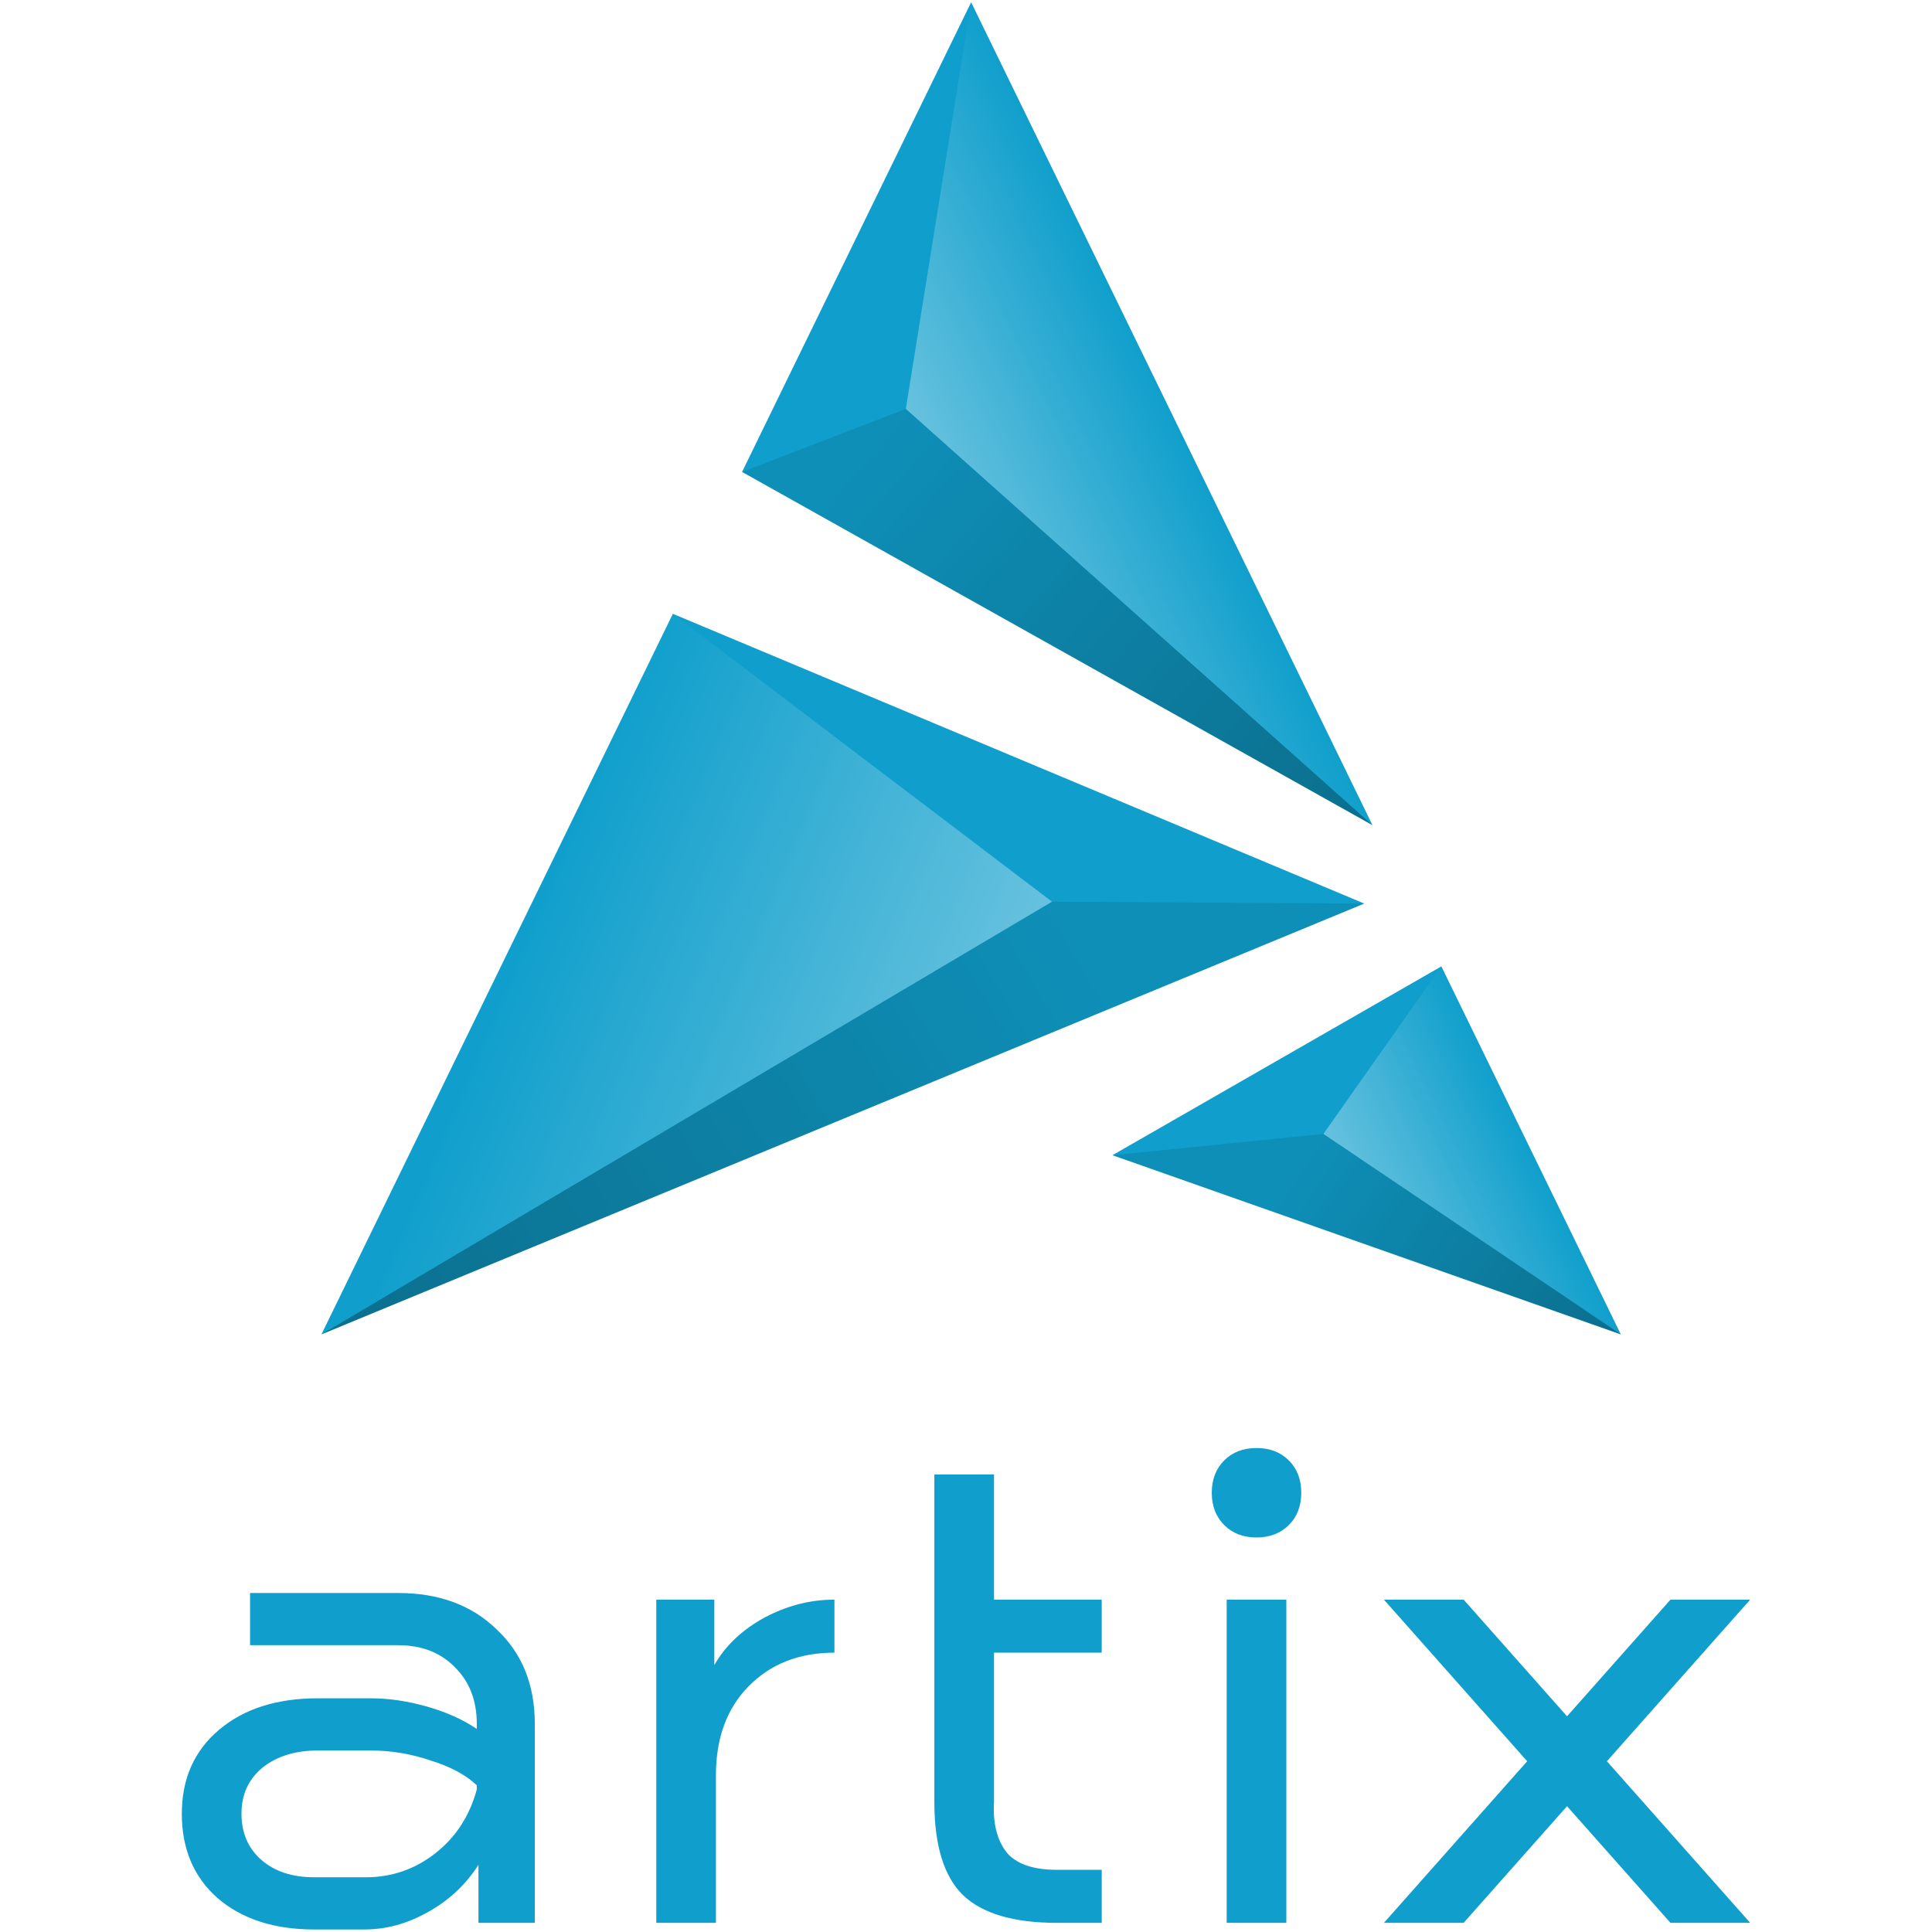
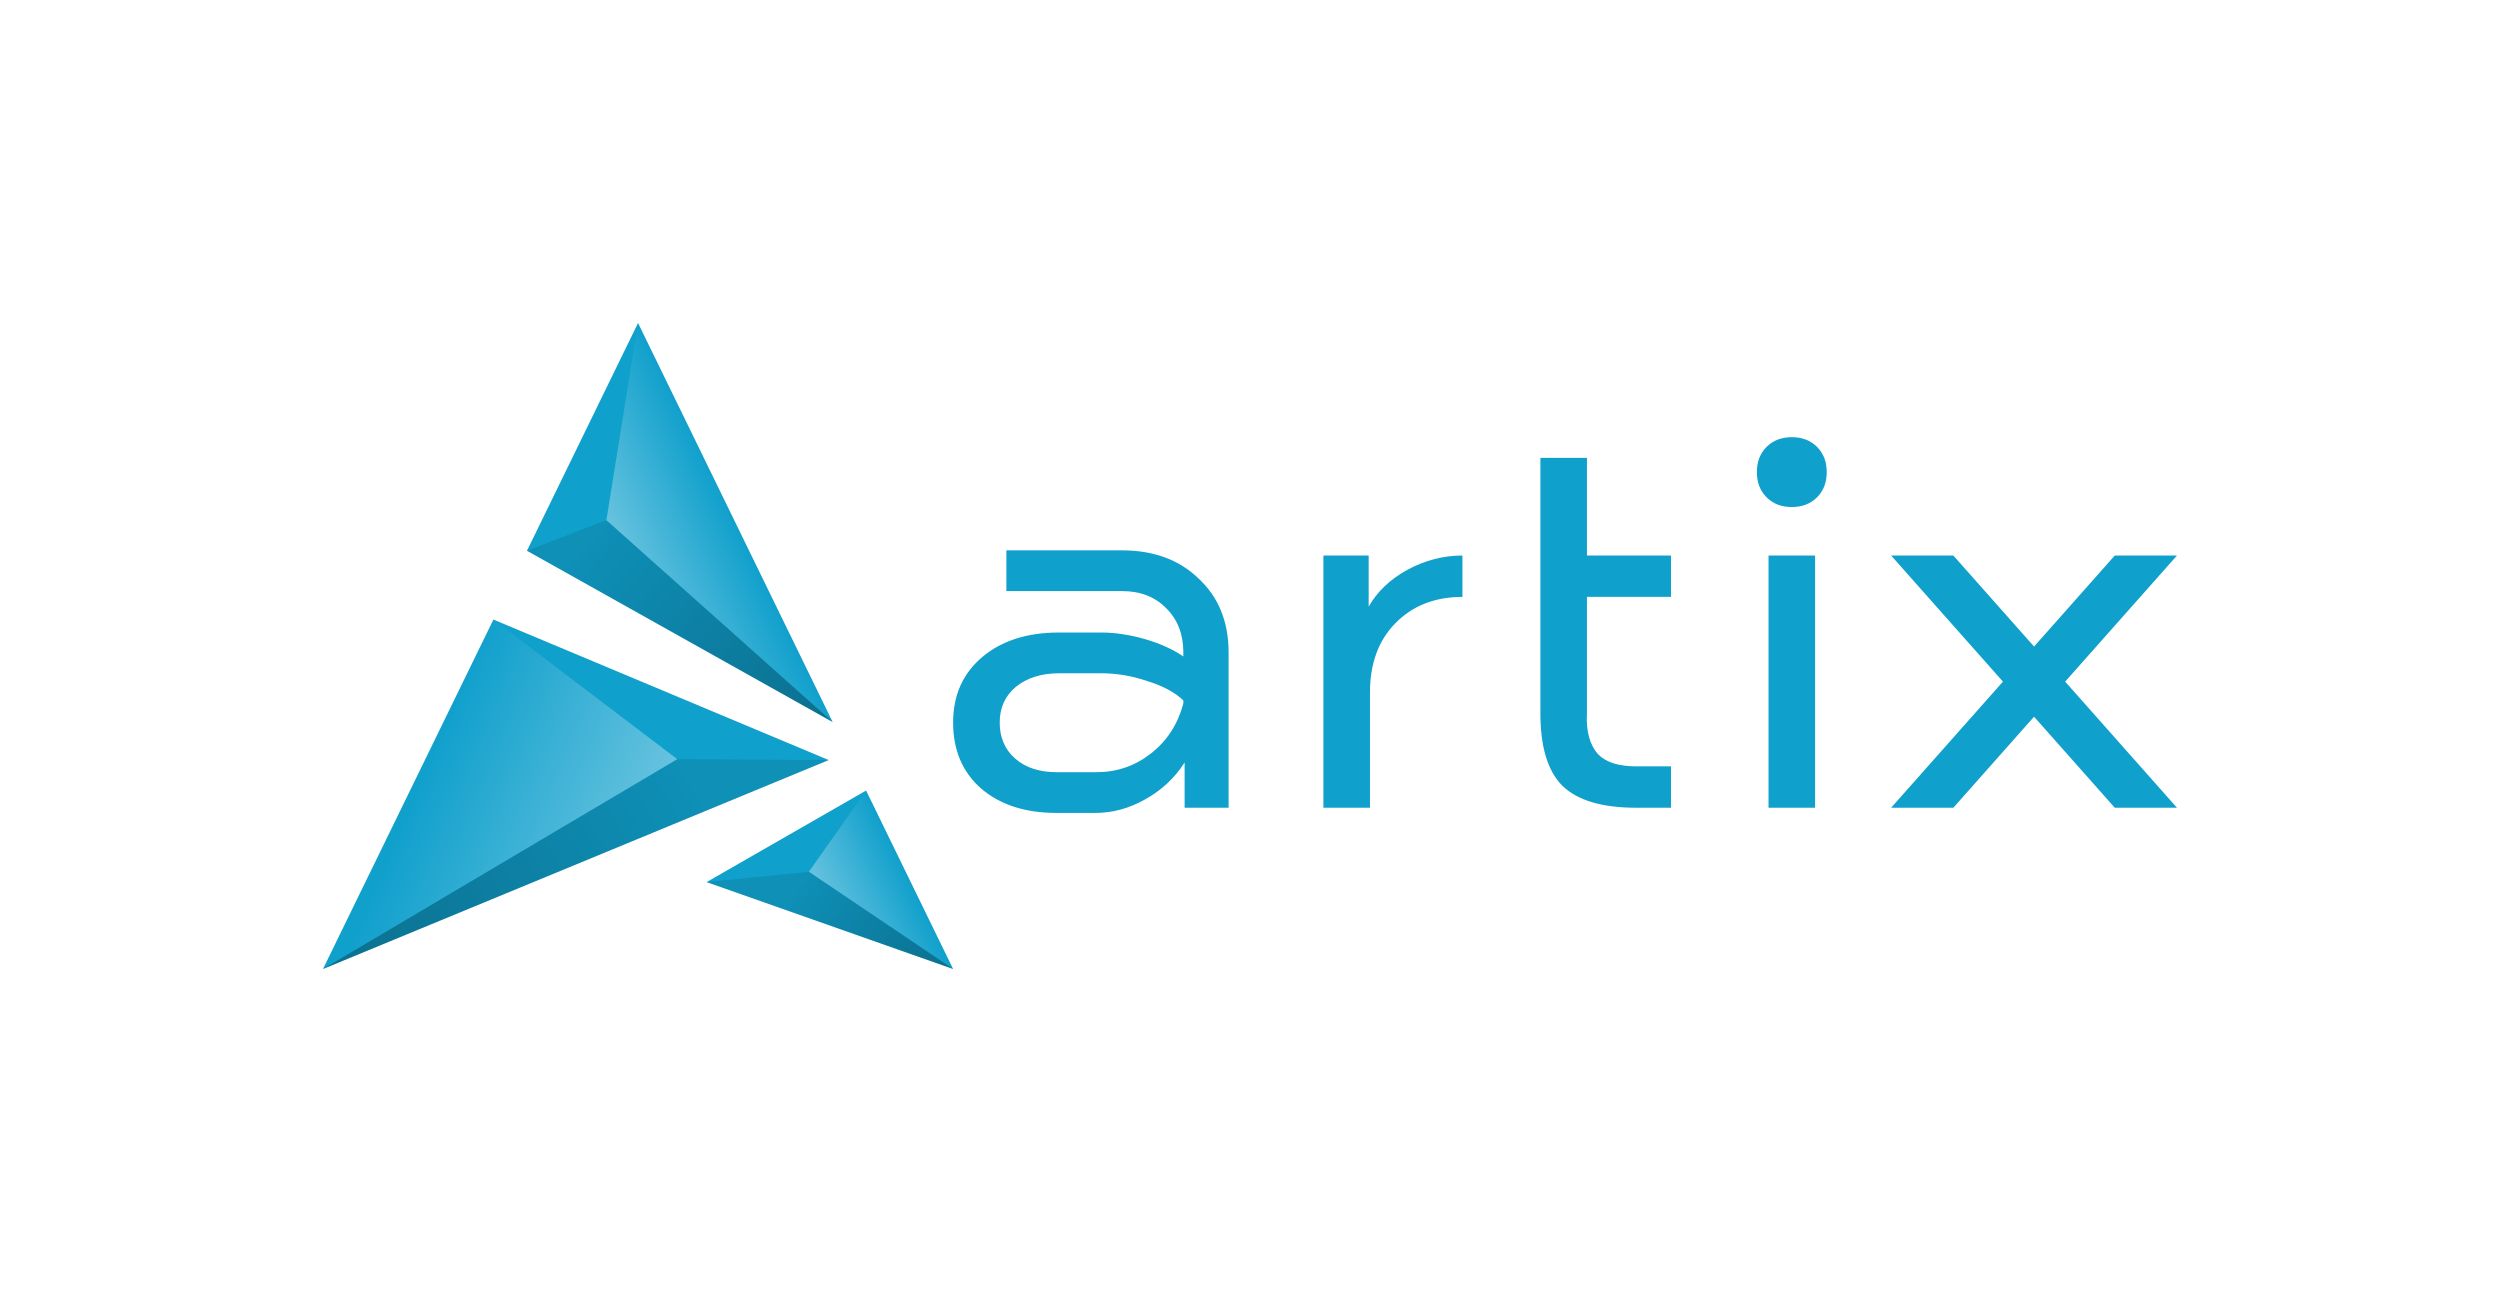
- <svg xmlns="http://www.w3.org/2000/svg" viewBox="0 0 256 255.97">
-   <defs>
-     <linearGradient id="f" x1="75.543" x2="81.2" y1="145.99" y2="143.23" gradientTransform="matrix(3.7776 0 0 3.7776 -110.02 -401.24)" gradientUnits="userSpaceOnUse">
-       <stop stop-color="#fff" stop-opacity=".365" offset="0" />
-       <stop stop-color="#fff" stop-opacity="0" offset="1" />
+ <svg xmlns="http://www.w3.org/2000/svg" xmlns:xlink="http://www.w3.org/1999/xlink" viewBox="0 0 180.828 93.451" version="1.1" id="svg879">
+   <defs id="defs873">
+     <linearGradient gradientTransform="translate(-17.03504,-82.92976)" xlink:href="#linearGradient887" id="linearGradient881" x1="75.543" y1="145.986" x2="81.2" y2="143.227" gradientUnits="userSpaceOnUse" />
+     <linearGradient id="linearGradient887">
+       <stop id="stop883" offset="0" style="stop-color:#ffffff;stop-opacity:0.365" />
+       <stop id="stop885" offset="1" style="stop-color:#ffffff;stop-opacity:0" />
    </linearGradient>
-     <linearGradient id="e" x1="105.83" x2="80.209" y1="15.354" y2="30.531" gradientTransform="matrix(3.7776 0 0 3.7776 -260.41 61.477)" gradientUnits="userSpaceOnUse">
-       <stop stop-opacity=".102" offset="0" />
-       <stop stop-opacity=".304" offset="1" />
+     <linearGradient xlink:href="#linearGradient1849" id="linearGradient1851-9" x1="105.834" y1="15.354" x2="80.209" y2="30.531" gradientUnits="userSpaceOnUse" gradientTransform="translate(-56.84625,39.55714)" />
+     <linearGradient id="linearGradient1849">
+       <stop style="stop-color:#000000;stop-opacity:0.102" offset="0" id="stop1845" />
+       <stop style="stop-color:#000000;stop-opacity:0.304" offset="1" id="stop1847" />
    </linearGradient>
-     <linearGradient id="d" x1="70.725" x2="87.092" y1="12.292" y2="26.895" gradientTransform="matrix(3.7776 0 0 3.7776 -147.15 7.7366)" gradientUnits="userSpaceOnUse">
-       <stop stop-opacity=".102" offset="0" />
-       <stop stop-opacity=".304" offset="1" />
-     </linearGradient>
-     <linearGradient id="c" x1="70.725" x2="81.158" y1="12.292" y2="19.324" gradientTransform="matrix(3.7776 0 0 3.7776 -91.818 103.81)" gradientUnits="userSpaceOnUse">
-       <stop stop-opacity=".102" offset="0" />
-       <stop stop-opacity=".304" offset="1" />
-     </linearGradient>
-     <linearGradient id="b" x1="70.513" x2="55.281" y1="62.847" y2="56.394" gradientTransform="matrix(3.7776 0 0 3.7776 -126.98 -117.94)" gradientUnits="userSpaceOnUse">
-       <stop stop-color="#fff" stop-opacity=".365" offset="0" />
-       <stop stop-color="#fff" stop-opacity="0" offset="1" />
-     </linearGradient>
-     <linearGradient id="a" x1="70.513" x2="63.044" y1="62.847" y2="59.204" gradientTransform="matrix(-3.7776 0 0 3.7776 386.4 -183.24)" gradientUnits="userSpaceOnUse">
-       <stop stop-color="#fff" stop-opacity=".365" offset="0" />
-       <stop stop-color="#fff" stop-opacity="0" offset="1" />
-     </linearGradient>
+     <linearGradient xlink:href="#linearGradient1849" id="linearGradient1851-9-8" x1="70.725" y1="12.292" x2="87.092" y2="26.895" gradientUnits="userSpaceOnUse" gradientTransform="translate(-26.86353,25.33128)" />
+     <linearGradient xlink:href="#linearGradient1849" id="linearGradient1851-9-8-1" x1="70.725" y1="12.292" x2="81.158" y2="19.324" gradientUnits="userSpaceOnUse" gradientTransform="translate(-12.21712,50.76395)" />
+     <linearGradient xlink:href="#linearGradient887" id="linearGradient1200-8" gradientUnits="userSpaceOnUse" gradientTransform="translate(-21.52463,-7.936016)" x1="70.513" y1="62.847" x2="55.281" y2="56.394" />
+     <linearGradient xlink:href="#linearGradient887" id="linearGradient1200-5" gradientUnits="userSpaceOnUse" gradientTransform="matrix(-1,0,0,1,114.3739,-25.22368)" x1="70.513" y1="62.847" x2="63.044" y2="59.204" />
  </defs>
-   <path d="m166.49 191.87c-1.754 0-3.18 0.547-4.277 1.645-1.098 1.098-1.648 2.527-1.648 4.285 0 1.754 0.551 3.18 1.648 4.277 1.098 1.098 2.523 1.648 4.277 1.648 1.758 0 3.191-0.551 4.289-1.648s1.645-2.523 1.645-4.277c0-1.758-0.547-3.188-1.645-4.285s-2.531-1.645-4.289-1.645zm-42.684 3.512v43.375c0 5.711 1.242 9.809 3.731 12.297 2.562 2.488 6.734 3.734 12.52 3.734h5.926v-7.027h-5.926c-3.004 0-5.16-0.695-6.477-2.086-1.246-1.391-2.07-3.703-1.867-6.918v-19.77h14.27v-7.027h-14.27v-16.578zm-90.672 15.699v6.918h19.613c3.144 0 5.672 0.988 7.574 2.965 1.902 1.902 2.856 4.391 2.856 7.465v0.664c-1.828-1.242-4.023-2.227-6.586-2.961-2.562-0.73-5.055-1.098-7.469-1.098h-7.027c-5.414 0-9.77 1.387-13.062 4.168-3.297 2.781-4.941 6.481-4.941 11.129 0 4.644 1.574 8.383 4.723 11.164 3.219 2.781 7.5 4.172 12.844 4.172h6.586c2.93 0 5.75-0.77 8.457-2.309 2.781-1.535 5.012-3.625 6.695-6.258v7.688h7.469v-26.359c0-5.195-1.684-9.367-5.051-12.516-3.297-3.223-7.652-4.832-13.066-4.832zm53.828 0.879v42.828h7.902v-19.551c0-4.902 1.43-8.82 4.285-11.75 2.926-3 6.731-4.5 11.418-4.5v-7.027c-3.223 0-6.332 0.805-9.332 2.414-2.93 1.613-5.125 3.699-6.586 6.262v-8.676zm75.578 0v42.828h7.906v-42.828zm20.836 0 18.984 21.414-18.984 21.414h10.562l13.703-15.457 13.707 15.457h10.562l-18.984-21.414 18.984-21.414h-10.562l-13.707 15.457-13.703-15.457zm-141.28 19.992h7.027c2.707 0 5.344 0.438 7.906 1.316 2.633 0.805 4.684 1.902 6.148 3.293v0.547c-0.953 3.516-2.781 6.336-5.488 8.457-2.711 2.125-5.781 3.184-9.223 3.184h-6.809c-2.93 0-5.269-0.766-7.027-2.305-1.754-1.535-2.633-3.59-2.633-6.113 0-2.527 0.914-4.539 2.742-6.074 1.902-1.539 4.356-2.305 7.356-2.305z" fill="#109fcc" />
-   <path d="m128.68 0.301-30.352 62.23 83.531 46.805zm-39.523 81.031-46.566 95.48 138.18-57.086zm101.83 46.719-43.582 25.02 67.363 23.742z" fill="#109fcc" />
-   <path d="m175.36 150.25 15.633-22.199 23.781 48.762z" fill="url(#f)" />
-   <path d="m42.59 176.81 96.805-57.332 41.375 0.246z" fill="url(#e)" />
-   <path d="m181.86 109.34-83.531-46.805 21.699-8.359z" fill="url(#d)" />
-   <path d="m214.77 176.81-67.363-23.742 27.949-2.82z" fill="url(#c)" />
-   <path d="m42.59 176.81 96.805-57.332-50.238-38.145z" fill="url(#b)" />
-   <path d="m181.86 109.34-61.832-55.164 8.652-53.871z" fill="url(#a)" />
+   <g id="layer1">
+     <path style="font-style:normal;font-variant:normal;font-weight:normal;font-stretch:normal;font-size:17.639px;line-height:1.25;font-family:'Bai Jamjuree';-inkscape-font-specification:'Bai Jamjuree';text-align:center;letter-spacing:0px;word-spacing:0px;text-anchor:middle;display:inline;fill:#10a0cc;fill-opacity:1;stroke:none;stroke-width:0.265" d="m 129.603,31.622 c -0.748,0 -1.356,0.234 -1.824,0.702 -0.468,0.468 -0.701,1.075 -0.701,1.824 0,0.748 0.234,1.356 0.701,1.824 0.468,0.468 1.075,0.702 1.824,0.702 0.748,0 1.357,-0.234 1.825,-0.702 0.468,-0.468 0.702,-1.075 0.702,-1.824 0,-0.748 -0.234,-1.356 -0.702,-1.824 -0.468,-0.468 -1.077,-0.702 -1.825,-0.702 z m -18.184,1.497 v 18.478 c 0,2.432 0.529,4.177 1.589,5.237 1.091,1.06 2.87,1.591 5.333,1.591 h 2.525 v -2.994 h -2.525 c -1.278,0 -2.198,-0.296 -2.76,-0.888 -0.53,-0.592 -0.881,-1.577 -0.795,-2.946 v -8.423 h 6.08 v -2.994 h -6.08 v -7.062 z m -38.626,6.688 v 2.947 h 8.355 c 1.341,0 2.416,0.42 3.227,1.262 0.811,0.811 1.217,1.871 1.217,3.181 v 0.284 c -0.78,-0.53 -1.715,-0.95 -2.806,-1.262 -1.091,-0.312 -2.153,-0.469 -3.182,-0.469 h -2.993 c -2.307,0 -4.163,0.592 -5.566,1.777 -1.403,1.185 -2.105,2.76 -2.105,4.74 0,1.98 0.671,3.571 2.012,4.756 1.372,1.185 3.195,1.777 5.471,1.777 h 2.807 c 1.247,0 2.449,-0.328 3.602,-0.982 1.185,-0.655 2.135,-1.544 2.853,-2.667 v 3.275 h 3.181 v -11.229 c 0,-2.214 -0.717,-3.991 -2.151,-5.331 -1.403,-1.372 -3.259,-2.058 -5.566,-2.058 z m 22.93,0.374 v 18.244 h 3.368 v -8.328 c 0,-2.089 0.608,-3.758 1.824,-5.005 1.247,-1.278 2.869,-1.917 4.864,-1.917 v -2.994 c -1.372,0 -2.697,0.343 -3.975,1.029 -1.247,0.686 -2.182,1.575 -2.806,2.667 v -3.695 z m 32.197,0 v 18.244 h 3.367 v -18.244 z m 8.868,0 8.088,9.122 -8.088,9.122 h 4.5 l 5.838,-6.585 5.839,6.585 h 4.499 l -8.088,-9.122 8.088,-9.122 h -4.499 l -5.839,6.585 -5.838,-6.585 z m -60.177,8.516 h 2.993 c 1.154,0 2.276,0.187 3.368,0.561 1.122,0.343 1.996,0.811 2.62,1.403 v 0.234 c -0.405,1.497 -1.185,2.698 -2.339,3.602 -1.154,0.904 -2.463,1.355 -3.928,1.355 h -2.901 c -1.247,0 -2.244,-0.327 -2.992,-0.981 -0.748,-0.655 -1.122,-1.529 -1.122,-2.604 0,-1.076 0.389,-1.933 1.169,-2.587 0.811,-0.655 1.855,-0.982 3.134,-0.982 z" id="path4885-0" />
+     <path id="path886" d="m 46.151,23.363 -8.035,16.474 22.112,12.389 z m -10.462,21.451 -12.327,25.274 36.578,-15.112 z m 26.956,12.367 -11.536,6.623 17.831,6.284 z" style="display:inline;fill:#10a0cc;fill-opacity:1;stroke:none;stroke-width:0.1;stroke-linecap:butt;stroke-linejoin:miter;stroke-miterlimit:4;stroke-dasharray:none;stroke-opacity:1" />
+     <path id="path947" d="m 58.508,63.056 4.138,-5.876 6.295,12.908 z" style="fill:url(#linearGradient881);fill-opacity:1;stroke:none;stroke-width:0.265px;stroke-linecap:butt;stroke-linejoin:miter;stroke-opacity:1" />
+     <path id="path1434-9-4" d="m 23.363,70.088 25.625,-15.177 10.953,0.065 z" style="fill:url(#linearGradient1851-9);fill-opacity:1;stroke:none;stroke-width:0.265px;stroke-linecap:butt;stroke-linejoin:miter;stroke-opacity:1" />
+     <path id="path1434-9-4-2" d="m 60.229,52.226 -22.112,-12.39 5.744,-2.213 z" style="fill:url(#linearGradient1851-9-8);fill-opacity:1;stroke:none;stroke-width:0.265px;stroke-linecap:butt;stroke-linejoin:miter;stroke-opacity:1" />
+     <path id="path1434-9-4-2-4" d="m 68.941,70.088 -17.831,-6.284 7.398,-0.747 z" style="fill:url(#linearGradient1851-9-8-1);fill-opacity:1;stroke:none;stroke-width:0.265px;stroke-linecap:butt;stroke-linejoin:miter;stroke-opacity:1" />
+     <path id="path1381-5-9" d="m 23.363,70.088 25.625,-15.177 -13.299,-10.098 z" style="fill:url(#linearGradient1200-8);fill-opacity:1;stroke:none;stroke-width:0.265px;stroke-linecap:butt;stroke-linejoin:miter;stroke-opacity:1" />
+     <path id="path1381-5-7" d="m 60.229,52.226 -16.368,-14.602 2.29,-14.261 z" style="fill:url(#linearGradient1200-5);fill-opacity:1;stroke:none;stroke-width:0.265px;stroke-linecap:butt;stroke-linejoin:miter;stroke-opacity:1" />
+   </g>
</svg>
